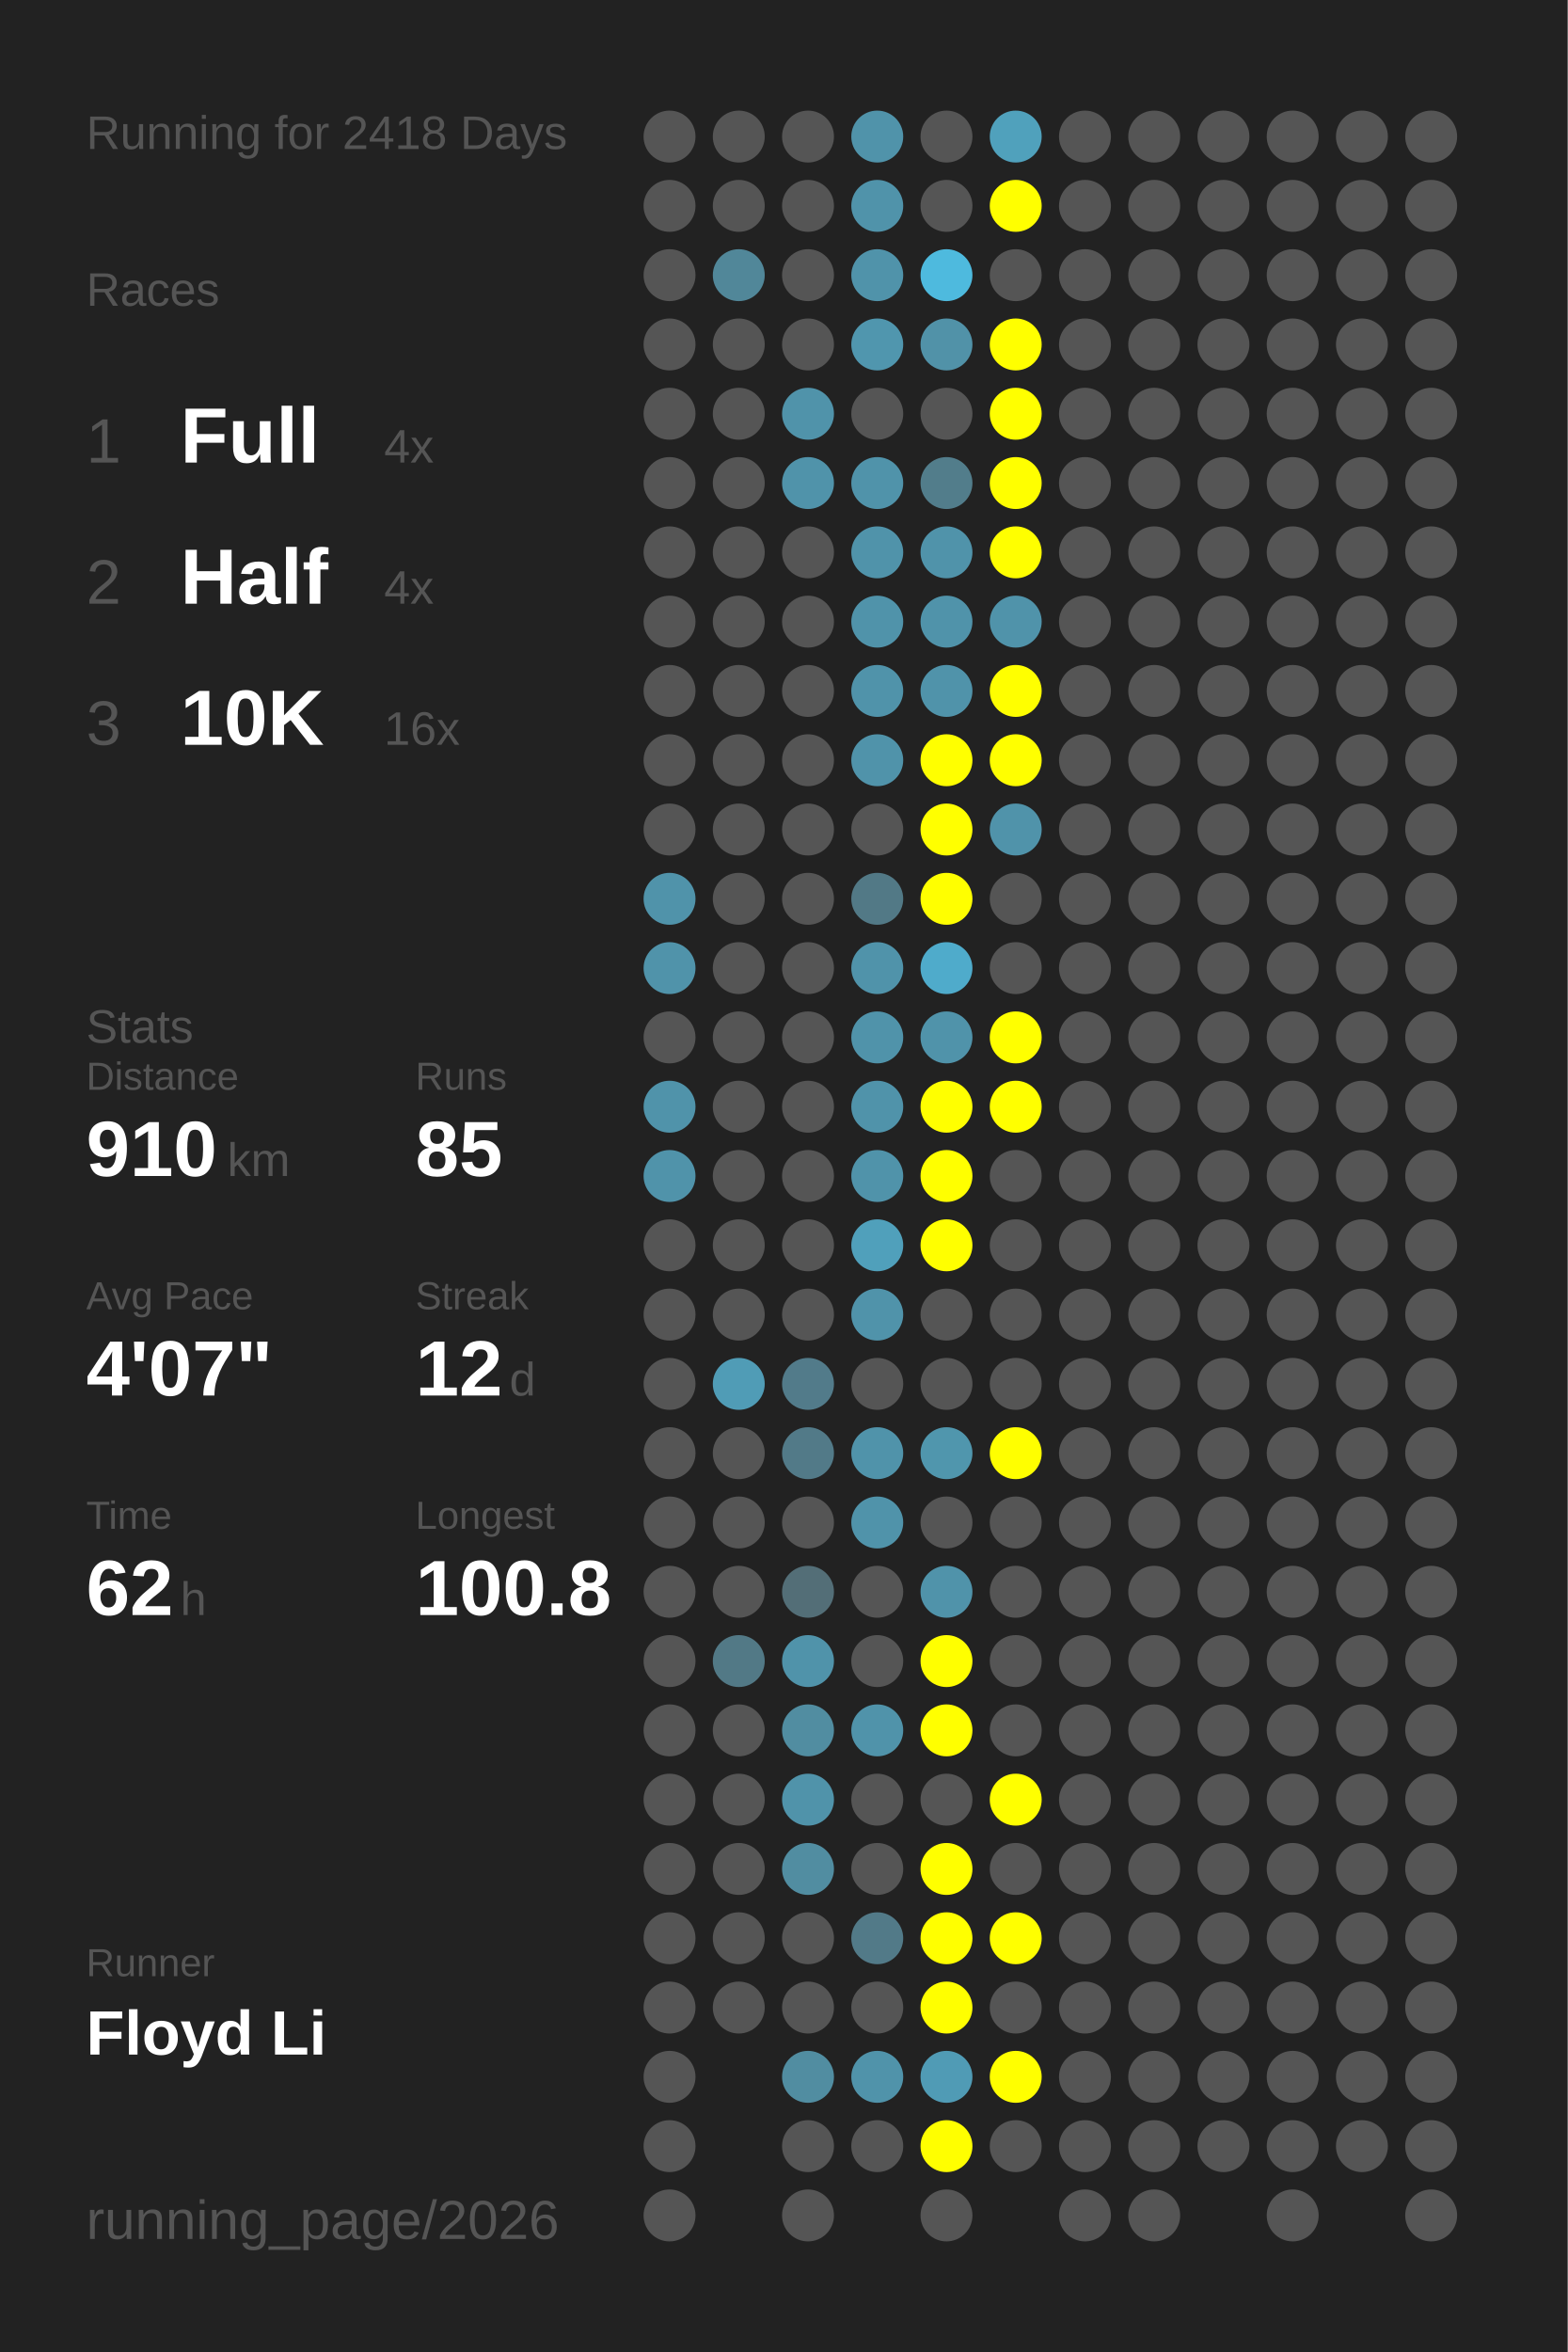
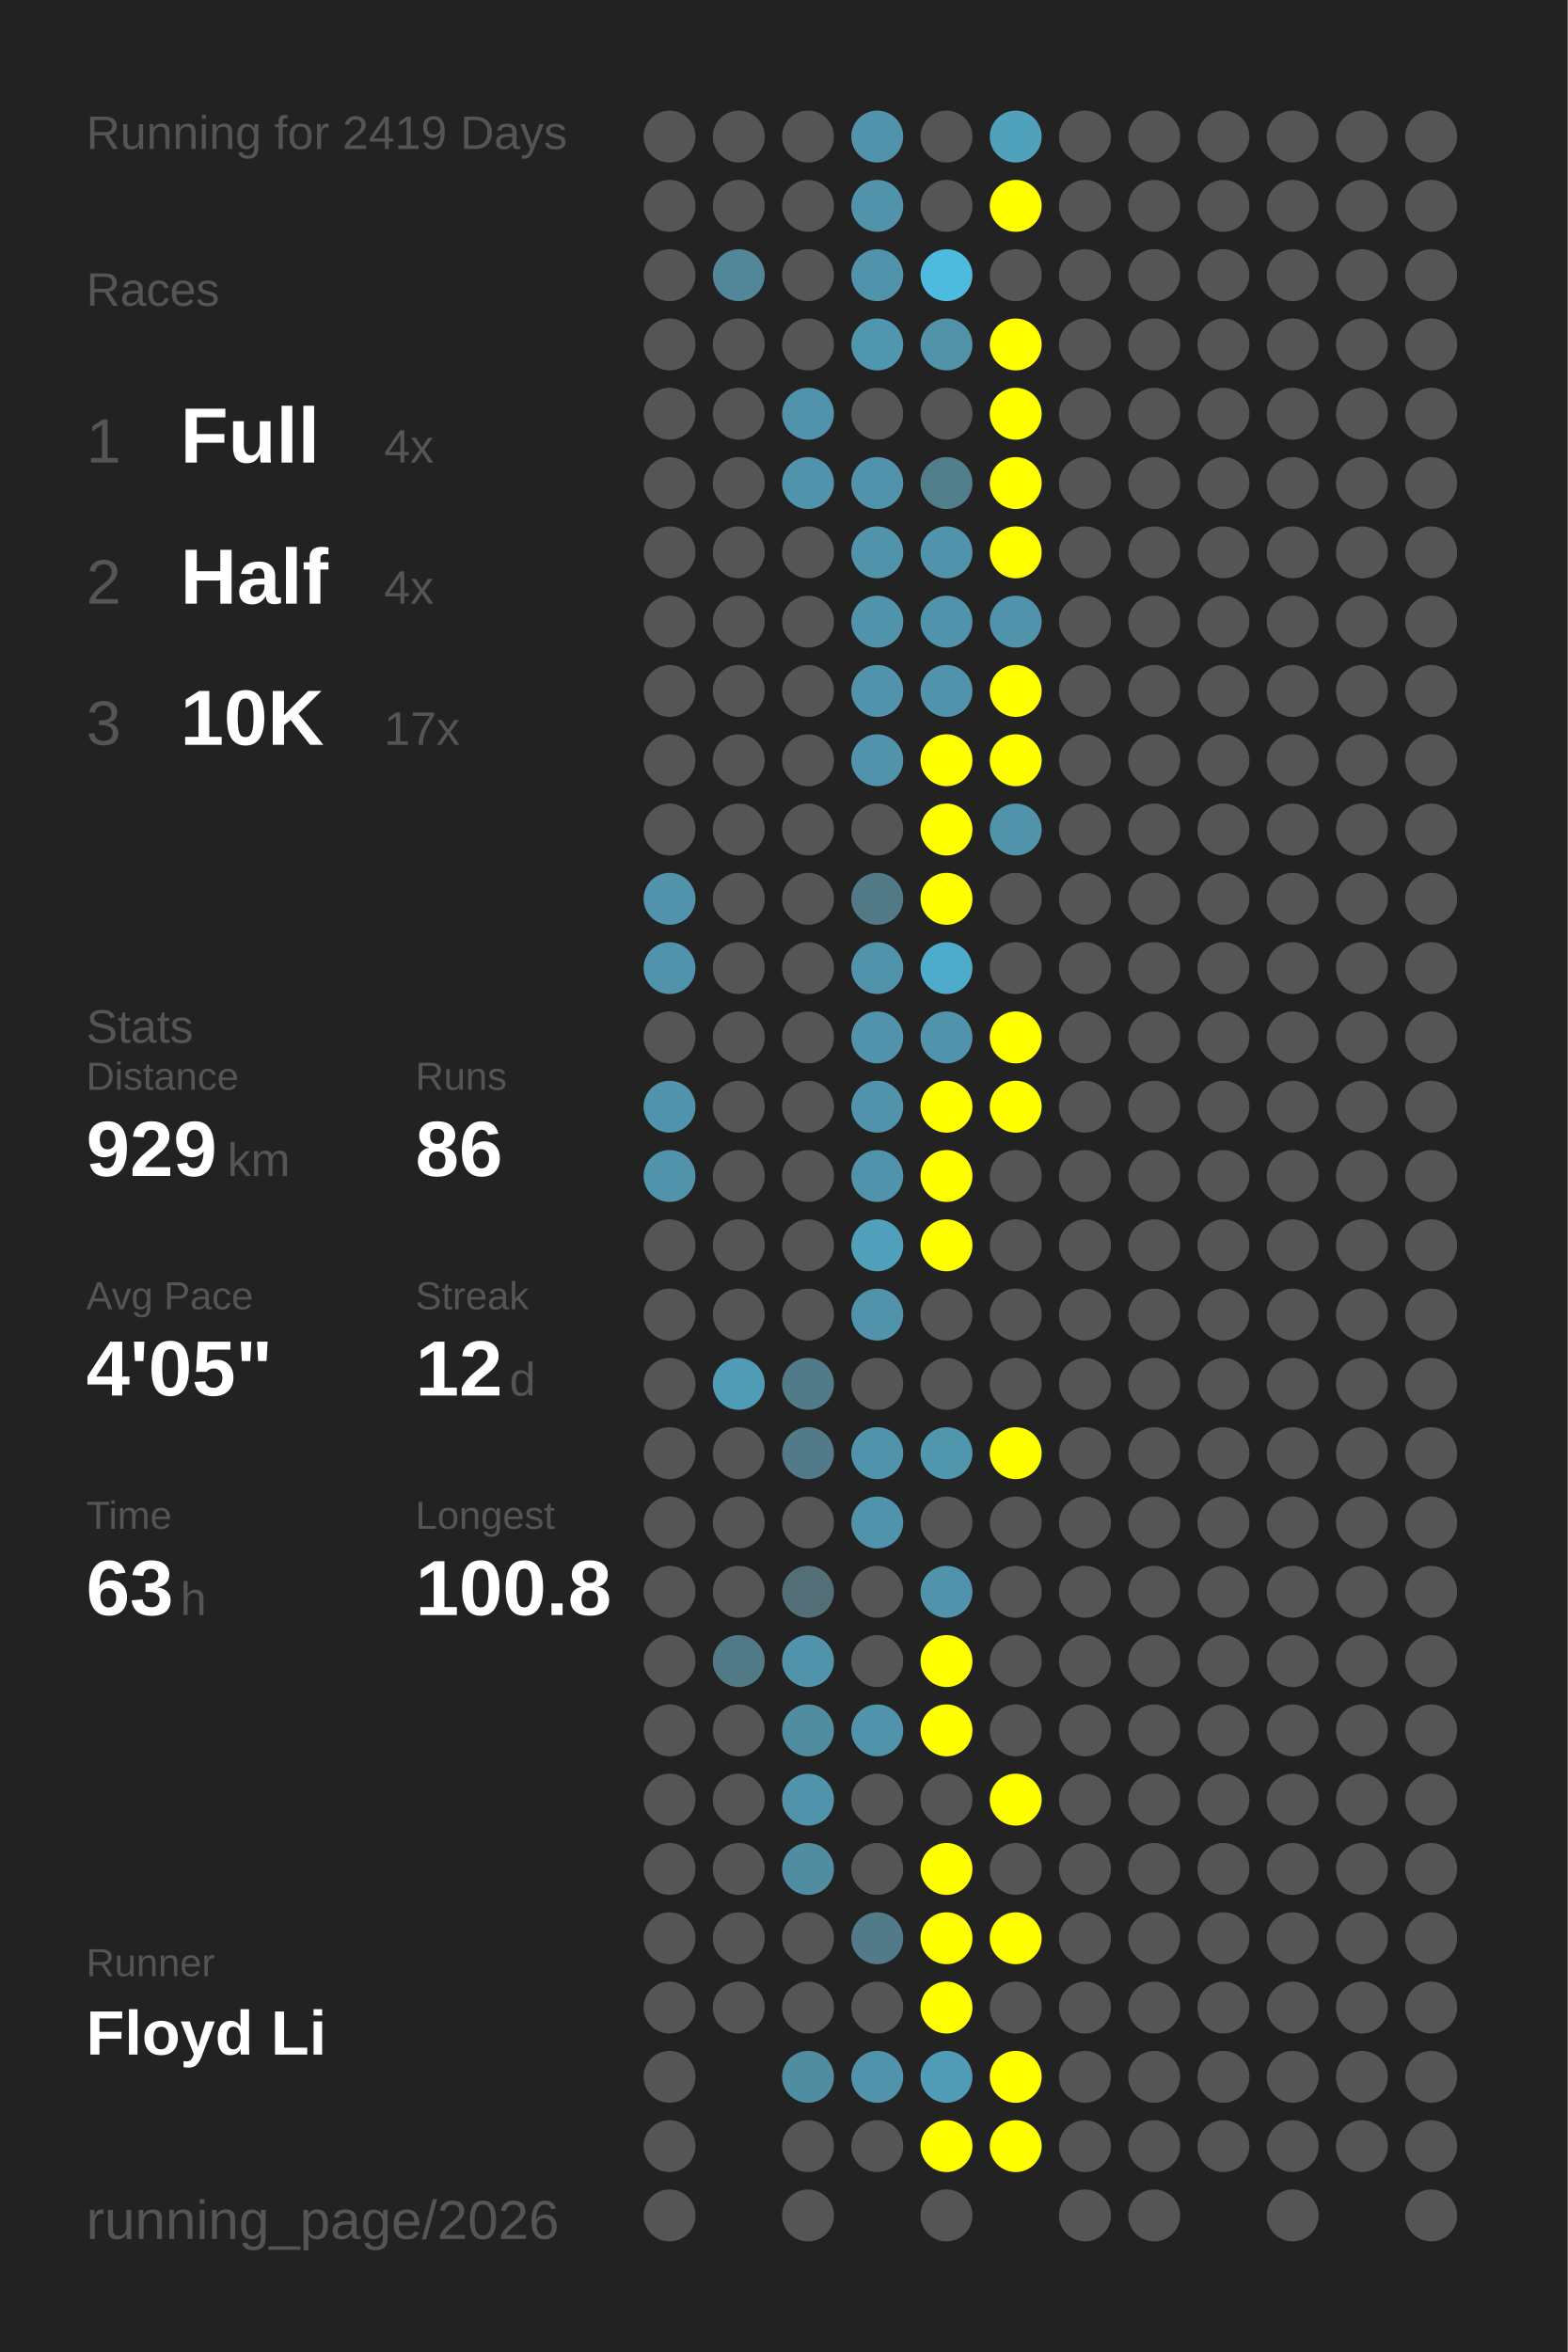
<svg xmlns="http://www.w3.org/2000/svg" baseProfile="full" height="300mm" version="1.1" viewBox="0,0,200,300" width="200mm">
  <defs />
  <rect fill="#222222" height="300" width="200" x="0" y="0" />
-   <text fill="#555555" style="font-size:6px; font-family:Arial;" x="11" y="19">Running for 2418 Days</text>
+   <text fill="#555555" style="font-size:6px; font-family:Arial;" x="11" y="19">Running for 2419 Days</text>
  <text fill="#555555" style="font-size:6px; font-family:Arial;" x="11" y="39">Races</text>
  <text fill="#555555" style="font-size:8px; font-family:Arial;" x="11" y="59">1</text>
  <text fill="#FFFFFF" style="font-size:10px; font-family:Arial; font-weight:bold;" x="23" y="59">Full</text>
  <text fill="#555555" style="font-size:6px; font-family:Arial;" x="49" y="59">4x</text>
  <text fill="#555555" style="font-size:8px; font-family:Arial;" x="11" y="77">2</text>
  <text fill="#FFFFFF" style="font-size:10px; font-family:Arial; font-weight:bold;" x="23" y="77">Half</text>
  <text fill="#555555" style="font-size:6px; font-family:Arial;" x="49" y="77">4x</text>
  <text fill="#555555" style="font-size:8px; font-family:Arial;" x="11" y="95">3</text>
  <text fill="#FFFFFF" style="font-size:10px; font-family:Arial; font-weight:bold;" x="23" y="95">10K</text>
-   <text fill="#555555" style="font-size:6px; font-family:Arial;" x="49" y="95">16x</text>
+   <text fill="#555555" style="font-size:6px; font-family:Arial;" x="49" y="95">17x</text>
  <text fill="#555555" style="font-size:6px; font-family:Arial;" x="11" y="133">Stats</text>
  <text fill="#555555" style="font-size:5px; font-family:Arial;" x="11" y="139">Distance</text>
-   <text fill="#FFFFFF" style="font-size:10px; font-family:Arial; font-weight:bold;" x="11" y="150">910</text>
+   <text fill="#FFFFFF" style="font-size:10px; font-family:Arial; font-weight:bold;" x="11" y="150">929</text>
  <text fill="#555555" style="font-size:6px; font-family:Arial;" x="29" y="150">km</text>
  <text fill="#555555" style="font-size:5px; font-family:Arial;" x="53" y="139">Runs</text>
-   <text fill="#FFFFFF" style="font-size:10px; font-family:Arial; font-weight:bold;" x="53" y="150">85</text>
+   <text fill="#FFFFFF" style="font-size:10px; font-family:Arial; font-weight:bold;" x="53" y="150">86</text>
  <text fill="#555555" style="font-size:5px; font-family:Arial;" x="11" y="167">Avg Pace</text>
-   <text fill="#FFFFFF" style="font-size:10px; font-family:Arial; font-weight:bold;" x="11" y="178">4'07"</text>
+   <text fill="#FFFFFF" style="font-size:10px; font-family:Arial; font-weight:bold;" x="11" y="178">4'05"</text>
  <text fill="#555555" style="font-size:5px; font-family:Arial;" x="53" y="167">Streak</text>
  <text fill="#FFFFFF" style="font-size:10px; font-family:Arial; font-weight:bold;" x="53" y="178">12</text>
  <text fill="#555555" style="font-size:6px; font-family:Arial;" x="65" y="178">d</text>
  <text fill="#555555" style="font-size:5px; font-family:Arial;" x="11" y="195">Time</text>
-   <text fill="#FFFFFF" style="font-size:10px; font-family:Arial; font-weight:bold;" x="11" y="206">62</text>
+   <text fill="#FFFFFF" style="font-size:10px; font-family:Arial; font-weight:bold;" x="11" y="206">63</text>
  <text fill="#555555" style="font-size:6px; font-family:Arial;" x="23" y="206">h</text>
  <text fill="#555555" style="font-size:5px; font-family:Arial;" x="53" y="195">Longest</text>
  <text fill="#FFFFFF" style="font-size:10px; font-family:Arial; font-weight:bold;" x="53" y="206">100.8</text>
  <text fill="#555555" style="font-size:5px; font-family:Arial;" x="11" y="252.065">Runner</text>
  <text fill="#FFFFFF" style="font-size:8px; font-family:Arial; font-weight:bold;" x="11" y="262.065">Floyd Li</text>
  <text fill="#555555" style="font-size:7px; font-family:Arial;" x="11" y="285.581">running_page/2026</text>
  <circle cx="85.417" cy="17.419" fill="#555555" r="3.312" />
  <circle cx="85.417" cy="26.258" fill="#555555" r="3.312" />
  <circle cx="85.417" cy="35.097" fill="#555555" r="3.312" />
  <circle cx="85.417" cy="43.935" fill="#555555" r="3.312" />
  <circle cx="85.417" cy="52.774" fill="#555555" r="3.312" />
  <circle cx="85.417" cy="61.613" fill="#555555" r="3.312" />
  <circle cx="85.417" cy="70.452" fill="#555555" r="3.312" />
  <circle cx="85.417" cy="79.29" fill="#555555" r="3.312" />
  <circle cx="85.417" cy="88.129" fill="#555555" r="3.312" />
  <circle cx="85.417" cy="96.968" fill="#555555" r="3.312" />
  <circle cx="85.417" cy="105.806" fill="#555555" r="3.312" />
  <circle cx="85.417" cy="114.645" fill="#5093aa" r="3.312" />
  <circle cx="85.417" cy="123.484" fill="#5093aa" r="3.312" />
  <circle cx="85.417" cy="132.323" fill="#555555" r="3.312" />
  <circle cx="85.417" cy="141.161" fill="#5093aa" r="3.312" />
  <circle cx="85.417" cy="150" fill="#5093aa" r="3.312" />
  <circle cx="85.417" cy="158.839" fill="#555555" r="3.312" />
  <circle cx="85.417" cy="167.677" fill="#555555" r="3.312" />
  <circle cx="85.417" cy="176.516" fill="#555555" r="3.312" />
  <circle cx="85.417" cy="185.355" fill="#555555" r="3.312" />
  <circle cx="85.417" cy="194.194" fill="#555555" r="3.312" />
  <circle cx="85.417" cy="203.032" fill="#555555" r="3.312" />
  <circle cx="85.417" cy="211.871" fill="#555555" r="3.312" />
  <circle cx="85.417" cy="220.71" fill="#555555" r="3.312" />
  <circle cx="85.417" cy="229.548" fill="#555555" r="3.312" />
  <circle cx="85.417" cy="238.387" fill="#555555" r="3.312" />
  <circle cx="85.417" cy="247.226" fill="#555555" r="3.312" />
  <circle cx="85.417" cy="256.065" fill="#555555" r="3.312" />
  <circle cx="85.417" cy="264.903" fill="#555555" r="3.312" />
  <circle cx="85.417" cy="273.742" fill="#555555" r="3.312" />
  <circle cx="85.417" cy="282.581" fill="#555555" r="3.312" />
  <circle cx="94.25" cy="17.419" fill="#555555" r="3.312" />
  <circle cx="94.25" cy="26.258" fill="#555555" r="3.312" />
  <circle cx="94.25" cy="35.097" fill="#518799" r="3.312" />
  <circle cx="94.25" cy="43.935" fill="#555555" r="3.312" />
  <circle cx="94.25" cy="52.774" fill="#555555" r="3.312" />
  <circle cx="94.25" cy="61.613" fill="#555555" r="3.312" />
  <circle cx="94.25" cy="70.452" fill="#555555" r="3.312" />
  <circle cx="94.25" cy="79.29" fill="#555555" r="3.312" />
  <circle cx="94.25" cy="88.129" fill="#555555" r="3.312" />
  <circle cx="94.25" cy="96.968" fill="#555555" r="3.312" />
  <circle cx="94.25" cy="105.806" fill="#555555" r="3.312" />
  <circle cx="94.25" cy="114.645" fill="#555555" r="3.312" />
  <circle cx="94.25" cy="123.484" fill="#555555" r="3.312" />
  <circle cx="94.25" cy="132.323" fill="#555555" r="3.312" />
  <circle cx="94.25" cy="141.161" fill="#555555" r="3.312" />
  <circle cx="94.25" cy="150" fill="#555555" r="3.312" />
  <circle cx="94.25" cy="158.839" fill="#555555" r="3.312" />
  <circle cx="94.25" cy="167.677" fill="#555555" r="3.312" />
  <circle cx="94.25" cy="176.516" fill="#509cb6" r="3.312" />
  <circle cx="94.25" cy="185.355" fill="#555555" r="3.312" />
  <circle cx="94.25" cy="194.194" fill="#555555" r="3.312" />
  <circle cx="94.25" cy="203.032" fill="#555555" r="3.312" />
  <circle cx="94.25" cy="211.871" fill="#527986" r="3.312" />
  <circle cx="94.25" cy="220.71" fill="#555555" r="3.312" />
  <circle cx="94.25" cy="229.548" fill="#555555" r="3.312" />
  <circle cx="94.25" cy="238.387" fill="#555555" r="3.312" />
  <circle cx="94.25" cy="247.226" fill="#555555" r="3.312" />
  <circle cx="94.25" cy="256.065" fill="#555555" r="3.312" />
  <circle cx="103.083" cy="17.419" fill="#555555" r="3.312" />
  <circle cx="103.083" cy="26.258" fill="#555555" r="3.312" />
  <circle cx="103.083" cy="35.097" fill="#555555" r="3.312" />
  <circle cx="103.083" cy="43.935" fill="#555555" r="3.312" />
  <circle cx="103.083" cy="52.774" fill="#5093aa" r="3.312" />
  <circle cx="103.083" cy="61.613" fill="#5093aa" r="3.312" />
  <circle cx="103.083" cy="70.452" fill="#555555" r="3.312" />
  <circle cx="103.083" cy="79.29" fill="#555555" r="3.312" />
  <circle cx="103.083" cy="88.129" fill="#555555" r="3.312" />
  <circle cx="103.083" cy="96.968" fill="#555555" r="3.312" />
  <circle cx="103.083" cy="105.806" fill="#555555" r="3.312" />
  <circle cx="103.083" cy="114.645" fill="#555555" r="3.312" />
  <circle cx="103.083" cy="123.484" fill="#555555" r="3.312" />
  <circle cx="103.083" cy="132.323" fill="#555555" r="3.312" />
  <circle cx="103.083" cy="141.161" fill="#555555" r="3.312" />
  <circle cx="103.083" cy="150" fill="#555555" r="3.312" />
  <circle cx="103.083" cy="158.839" fill="#555555" r="3.312" />
  <circle cx="103.083" cy="167.677" fill="#555555" r="3.312" />
  <circle cx="103.083" cy="176.516" fill="#527b8a" r="3.312" />
  <circle cx="103.083" cy="185.355" fill="#527a88" r="3.312" />
  <circle cx="103.083" cy="194.194" fill="#555555" r="3.312" />
  <circle cx="103.083" cy="203.032" fill="#536e77" r="3.312" />
  <circle cx="103.083" cy="211.871" fill="#5093aa" r="3.312" />
  <circle cx="103.083" cy="220.71" fill="#518da1" r="3.312" />
  <circle cx="103.083" cy="229.548" fill="#5093aa" r="3.312" />
  <circle cx="103.083" cy="238.387" fill="#518da1" r="3.312" />
  <circle cx="103.083" cy="247.226" fill="#555555" r="3.312" />
  <circle cx="103.083" cy="256.065" fill="#555555" r="3.312" />
  <circle cx="103.083" cy="264.903" fill="#518da1" r="3.312" />
  <circle cx="103.083" cy="273.742" fill="#555555" r="3.312" />
  <circle cx="103.083" cy="282.581" fill="#555555" r="3.312" />
  <circle cx="111.917" cy="17.419" fill="#5093aa" r="3.312" />
  <circle cx="111.917" cy="26.258" fill="#5093aa" r="3.312" />
  <circle cx="111.917" cy="35.097" fill="#5093aa" r="3.312" />
  <circle cx="111.917" cy="43.935" fill="#5096ae" r="3.312" />
  <circle cx="111.917" cy="52.774" fill="#555555" r="3.312" />
  <circle cx="111.917" cy="61.613" fill="#5093aa" r="3.312" />
  <circle cx="111.917" cy="70.452" fill="#5093aa" r="3.312" />
  <circle cx="111.917" cy="79.29" fill="#5093aa" r="3.312" />
  <circle cx="111.917" cy="88.129" fill="#5093aa" r="3.312" />
  <circle cx="111.917" cy="96.968" fill="#5093aa" r="3.312" />
  <circle cx="111.917" cy="105.806" fill="#555555" r="3.312" />
  <circle cx="111.917" cy="114.645" fill="#527986" r="3.312" />
  <circle cx="111.917" cy="123.484" fill="#5093aa" r="3.312" />
  <circle cx="111.917" cy="132.323" fill="#5093aa" r="3.312" />
  <circle cx="111.917" cy="141.161" fill="#5093aa" r="3.312" />
  <circle cx="111.917" cy="150" fill="#5093aa" r="3.312" />
  <circle cx="111.917" cy="158.839" fill="#50a0bb" r="3.312" />
  <circle cx="111.917" cy="167.677" fill="#5093aa" r="3.312" />
  <circle cx="111.917" cy="176.516" fill="#555555" r="3.312" />
  <circle cx="111.917" cy="185.355" fill="#5093aa" r="3.312" />
  <circle cx="111.917" cy="194.194" fill="#5093aa" r="3.312" />
  <circle cx="111.917" cy="203.032" fill="#555555" r="3.312" />
  <circle cx="111.917" cy="211.871" fill="#555555" r="3.312" />
  <circle cx="111.917" cy="220.71" fill="#5093aa" r="3.312" />
  <circle cx="111.917" cy="229.548" fill="#555555" r="3.312" />
  <circle cx="111.917" cy="238.387" fill="#555555" r="3.312" />
  <circle cx="111.917" cy="247.226" fill="#527a88" r="3.312" />
  <circle cx="111.917" cy="256.065" fill="#555555" r="3.312" />
  <circle cx="111.917" cy="264.903" fill="#5093aa" r="3.312" />
  <circle cx="111.917" cy="273.742" fill="#555555" r="3.312" />
  <circle cx="120.75" cy="17.419" fill="#555555" r="3.312" />
  <circle cx="120.75" cy="26.258" fill="#555555" r="3.312" />
  <circle cx="120.75" cy="35.097" fill="#4ebade" r="3.312" />
  <circle cx="120.75" cy="43.935" fill="#5192a8" r="3.312" />
  <circle cx="120.75" cy="52.774" fill="#555555" r="3.312" />
  <circle cx="120.75" cy="61.613" fill="#527d8b" r="3.312" />
  <circle cx="120.75" cy="70.452" fill="#5093aa" r="3.312" />
  <circle cx="120.75" cy="79.29" fill="#5093aa" r="3.312" />
  <circle cx="120.75" cy="88.129" fill="#5093aa" r="3.312" />
  <circle cx="120.75" cy="96.968" fill="#FFFF00" r="3.312" />
  <circle cx="120.75" cy="105.806" fill="#FFFF00" r="3.312" />
  <circle cx="120.75" cy="114.645" fill="#FFFF00" r="3.312" />
  <circle cx="120.75" cy="123.484" fill="#4fabcb" r="3.312" />
  <circle cx="120.75" cy="132.323" fill="#5093aa" r="3.312" />
  <circle cx="120.75" cy="141.161" fill="#FFFF00" r="3.312" />
  <circle cx="120.75" cy="150" fill="#FFFF00" r="3.312" />
  <circle cx="120.75" cy="158.839" fill="#FFFF00" r="3.312" />
  <circle cx="120.75" cy="167.677" fill="#555555" r="3.312" />
  <circle cx="120.75" cy="176.516" fill="#555555" r="3.312" />
  <circle cx="120.75" cy="185.355" fill="#5096ad" r="3.312" />
  <circle cx="120.75" cy="194.194" fill="#555555" r="3.312" />
  <circle cx="120.75" cy="203.032" fill="#5093aa" r="3.312" />
  <circle cx="120.75" cy="211.871" fill="#FFFF00" r="3.312" />
  <circle cx="120.75" cy="220.71" fill="#FFFF00" r="3.312" />
  <circle cx="120.75" cy="229.548" fill="#555555" r="3.312" />
  <circle cx="120.75" cy="238.387" fill="#FFFF00" r="3.312" />
  <circle cx="120.75" cy="247.226" fill="#FFFF00" r="3.312" />
  <circle cx="120.75" cy="256.065" fill="#FFFF00" r="3.312" />
  <circle cx="120.75" cy="264.903" fill="#509bb5" r="3.312" />
  <circle cx="120.75" cy="273.742" fill="#FFFF00" r="3.312" />
  <circle cx="120.75" cy="282.581" fill="#555555" r="3.312" />
  <circle cx="129.583" cy="17.419" fill="#50a1bc" r="3.312" />
  <circle cx="129.583" cy="26.258" fill="#FFFF00" r="3.312" />
  <circle cx="129.583" cy="35.097" fill="#555555" r="3.312" />
  <circle cx="129.583" cy="43.935" fill="#FFFF00" r="3.312" />
  <circle cx="129.583" cy="52.774" fill="#FFFF00" r="3.312" />
  <circle cx="129.583" cy="61.613" fill="#FFFF00" r="3.312" />
  <circle cx="129.583" cy="70.452" fill="#FFFF00" r="3.312" />
  <circle cx="129.583" cy="79.29" fill="#5093aa" r="3.312" />
  <circle cx="129.583" cy="88.129" fill="#FFFF00" r="3.312" />
  <circle cx="129.583" cy="96.968" fill="#FFFF00" r="3.312" />
  <circle cx="129.583" cy="105.806" fill="#5093aa" r="3.312" />
  <circle cx="129.583" cy="114.645" fill="#555555" r="3.312" />
  <circle cx="129.583" cy="123.484" fill="#555555" r="3.312" />
  <circle cx="129.583" cy="132.323" fill="#FFFF00" r="3.312" />
  <circle cx="129.583" cy="141.161" fill="#FFFF00" r="3.312" />
  <circle cx="129.583" cy="150" fill="#555555" r="3.312" />
  <circle cx="129.583" cy="158.839" fill="#555555" r="3.312" />
  <circle cx="129.583" cy="167.677" fill="#555555" r="3.312" />
  <circle cx="129.583" cy="176.516" fill="#555555" r="3.312" />
  <circle cx="129.583" cy="185.355" fill="#FFFF00" r="3.312" />
  <circle cx="129.583" cy="194.194" fill="#555555" r="3.312" />
  <circle cx="129.583" cy="203.032" fill="#555555" r="3.312" />
  <circle cx="129.583" cy="211.871" fill="#555555" r="3.312" />
  <circle cx="129.583" cy="220.71" fill="#555555" r="3.312" />
  <circle cx="129.583" cy="229.548" fill="#FFFF00" r="3.312" />
  <circle cx="129.583" cy="238.387" fill="#555555" r="3.312" />
  <circle cx="129.583" cy="247.226" fill="#FFFF00" r="3.312" />
  <circle cx="129.583" cy="256.065" fill="#555555" r="3.312" />
  <circle cx="129.583" cy="264.903" fill="#FFFF00" r="3.312" />
-   <circle cx="129.583" cy="273.742" fill="#555555" r="3.312" />
+   <circle cx="129.583" cy="273.742" fill="#FFFF00" r="3.312" />
  <circle cx="138.417" cy="17.419" fill="#555555" r="3.312" />
  <circle cx="138.417" cy="26.258" fill="#555555" r="3.312" />
  <circle cx="138.417" cy="35.097" fill="#555555" r="3.312" />
  <circle cx="138.417" cy="43.935" fill="#555555" r="3.312" />
  <circle cx="138.417" cy="52.774" fill="#555555" r="3.312" />
  <circle cx="138.417" cy="61.613" fill="#555555" r="3.312" />
  <circle cx="138.417" cy="70.452" fill="#555555" r="3.312" />
  <circle cx="138.417" cy="79.29" fill="#555555" r="3.312" />
  <circle cx="138.417" cy="88.129" fill="#555555" r="3.312" />
  <circle cx="138.417" cy="96.968" fill="#555555" r="3.312" />
  <circle cx="138.417" cy="105.806" fill="#555555" r="3.312" />
  <circle cx="138.417" cy="114.645" fill="#555555" r="3.312" />
  <circle cx="138.417" cy="123.484" fill="#555555" r="3.312" />
  <circle cx="138.417" cy="132.323" fill="#555555" r="3.312" />
  <circle cx="138.417" cy="141.161" fill="#555555" r="3.312" />
  <circle cx="138.417" cy="150" fill="#555555" r="3.312" />
  <circle cx="138.417" cy="158.839" fill="#555555" r="3.312" />
  <circle cx="138.417" cy="167.677" fill="#555555" r="3.312" />
  <circle cx="138.417" cy="176.516" fill="#555555" r="3.312" />
  <circle cx="138.417" cy="185.355" fill="#555555" r="3.312" />
  <circle cx="138.417" cy="194.194" fill="#555555" r="3.312" />
  <circle cx="138.417" cy="203.032" fill="#555555" r="3.312" />
  <circle cx="138.417" cy="211.871" fill="#555555" r="3.312" />
  <circle cx="138.417" cy="220.71" fill="#555555" r="3.312" />
  <circle cx="138.417" cy="229.548" fill="#555555" r="3.312" />
  <circle cx="138.417" cy="238.387" fill="#555555" r="3.312" />
  <circle cx="138.417" cy="247.226" fill="#555555" r="3.312" />
  <circle cx="138.417" cy="256.065" fill="#555555" r="3.312" />
  <circle cx="138.417" cy="264.903" fill="#555555" r="3.312" />
  <circle cx="138.417" cy="273.742" fill="#555555" r="3.312" />
  <circle cx="138.417" cy="282.581" fill="#555555" r="3.312" />
  <circle cx="147.25" cy="17.419" fill="#555555" r="3.312" />
  <circle cx="147.25" cy="26.258" fill="#555555" r="3.312" />
  <circle cx="147.25" cy="35.097" fill="#555555" r="3.312" />
  <circle cx="147.25" cy="43.935" fill="#555555" r="3.312" />
  <circle cx="147.25" cy="52.774" fill="#555555" r="3.312" />
  <circle cx="147.25" cy="61.613" fill="#555555" r="3.312" />
  <circle cx="147.25" cy="70.452" fill="#555555" r="3.312" />
  <circle cx="147.25" cy="79.29" fill="#555555" r="3.312" />
  <circle cx="147.25" cy="88.129" fill="#555555" r="3.312" />
  <circle cx="147.25" cy="96.968" fill="#555555" r="3.312" />
  <circle cx="147.25" cy="105.806" fill="#555555" r="3.312" />
  <circle cx="147.25" cy="114.645" fill="#555555" r="3.312" />
  <circle cx="147.25" cy="123.484" fill="#555555" r="3.312" />
  <circle cx="147.25" cy="132.323" fill="#555555" r="3.312" />
  <circle cx="147.25" cy="141.161" fill="#555555" r="3.312" />
  <circle cx="147.25" cy="150" fill="#555555" r="3.312" />
  <circle cx="147.25" cy="158.839" fill="#555555" r="3.312" />
  <circle cx="147.25" cy="167.677" fill="#555555" r="3.312" />
  <circle cx="147.25" cy="176.516" fill="#555555" r="3.312" />
  <circle cx="147.25" cy="185.355" fill="#555555" r="3.312" />
  <circle cx="147.25" cy="194.194" fill="#555555" r="3.312" />
  <circle cx="147.25" cy="203.032" fill="#555555" r="3.312" />
  <circle cx="147.25" cy="211.871" fill="#555555" r="3.312" />
  <circle cx="147.25" cy="220.71" fill="#555555" r="3.312" />
  <circle cx="147.25" cy="229.548" fill="#555555" r="3.312" />
  <circle cx="147.25" cy="238.387" fill="#555555" r="3.312" />
  <circle cx="147.25" cy="247.226" fill="#555555" r="3.312" />
  <circle cx="147.25" cy="256.065" fill="#555555" r="3.312" />
  <circle cx="147.25" cy="264.903" fill="#555555" r="3.312" />
  <circle cx="147.25" cy="273.742" fill="#555555" r="3.312" />
  <circle cx="147.25" cy="282.581" fill="#555555" r="3.312" />
  <circle cx="156.083" cy="17.419" fill="#555555" r="3.312" />
  <circle cx="156.083" cy="26.258" fill="#555555" r="3.312" />
  <circle cx="156.083" cy="35.097" fill="#555555" r="3.312" />
  <circle cx="156.083" cy="43.935" fill="#555555" r="3.312" />
  <circle cx="156.083" cy="52.774" fill="#555555" r="3.312" />
  <circle cx="156.083" cy="61.613" fill="#555555" r="3.312" />
  <circle cx="156.083" cy="70.452" fill="#555555" r="3.312" />
  <circle cx="156.083" cy="79.29" fill="#555555" r="3.312" />
  <circle cx="156.083" cy="88.129" fill="#555555" r="3.312" />
  <circle cx="156.083" cy="96.968" fill="#555555" r="3.312" />
  <circle cx="156.083" cy="105.806" fill="#555555" r="3.312" />
  <circle cx="156.083" cy="114.645" fill="#555555" r="3.312" />
  <circle cx="156.083" cy="123.484" fill="#555555" r="3.312" />
  <circle cx="156.083" cy="132.323" fill="#555555" r="3.312" />
  <circle cx="156.083" cy="141.161" fill="#555555" r="3.312" />
  <circle cx="156.083" cy="150" fill="#555555" r="3.312" />
  <circle cx="156.083" cy="158.839" fill="#555555" r="3.312" />
  <circle cx="156.083" cy="167.677" fill="#555555" r="3.312" />
  <circle cx="156.083" cy="176.516" fill="#555555" r="3.312" />
  <circle cx="156.083" cy="185.355" fill="#555555" r="3.312" />
  <circle cx="156.083" cy="194.194" fill="#555555" r="3.312" />
  <circle cx="156.083" cy="203.032" fill="#555555" r="3.312" />
  <circle cx="156.083" cy="211.871" fill="#555555" r="3.312" />
  <circle cx="156.083" cy="220.71" fill="#555555" r="3.312" />
  <circle cx="156.083" cy="229.548" fill="#555555" r="3.312" />
  <circle cx="156.083" cy="238.387" fill="#555555" r="3.312" />
  <circle cx="156.083" cy="247.226" fill="#555555" r="3.312" />
  <circle cx="156.083" cy="256.065" fill="#555555" r="3.312" />
  <circle cx="156.083" cy="264.903" fill="#555555" r="3.312" />
  <circle cx="156.083" cy="273.742" fill="#555555" r="3.312" />
  <circle cx="164.917" cy="17.419" fill="#555555" r="3.312" />
  <circle cx="164.917" cy="26.258" fill="#555555" r="3.312" />
  <circle cx="164.917" cy="35.097" fill="#555555" r="3.312" />
  <circle cx="164.917" cy="43.935" fill="#555555" r="3.312" />
  <circle cx="164.917" cy="52.774" fill="#555555" r="3.312" />
  <circle cx="164.917" cy="61.613" fill="#555555" r="3.312" />
  <circle cx="164.917" cy="70.452" fill="#555555" r="3.312" />
  <circle cx="164.917" cy="79.29" fill="#555555" r="3.312" />
  <circle cx="164.917" cy="88.129" fill="#555555" r="3.312" />
  <circle cx="164.917" cy="96.968" fill="#555555" r="3.312" />
  <circle cx="164.917" cy="105.806" fill="#555555" r="3.312" />
  <circle cx="164.917" cy="114.645" fill="#555555" r="3.312" />
  <circle cx="164.917" cy="123.484" fill="#555555" r="3.312" />
  <circle cx="164.917" cy="132.323" fill="#555555" r="3.312" />
  <circle cx="164.917" cy="141.161" fill="#555555" r="3.312" />
  <circle cx="164.917" cy="150" fill="#555555" r="3.312" />
  <circle cx="164.917" cy="158.839" fill="#555555" r="3.312" />
  <circle cx="164.917" cy="167.677" fill="#555555" r="3.312" />
  <circle cx="164.917" cy="176.516" fill="#555555" r="3.312" />
  <circle cx="164.917" cy="185.355" fill="#555555" r="3.312" />
  <circle cx="164.917" cy="194.194" fill="#555555" r="3.312" />
  <circle cx="164.917" cy="203.032" fill="#555555" r="3.312" />
  <circle cx="164.917" cy="211.871" fill="#555555" r="3.312" />
  <circle cx="164.917" cy="220.71" fill="#555555" r="3.312" />
  <circle cx="164.917" cy="229.548" fill="#555555" r="3.312" />
  <circle cx="164.917" cy="238.387" fill="#555555" r="3.312" />
  <circle cx="164.917" cy="247.226" fill="#555555" r="3.312" />
  <circle cx="164.917" cy="256.065" fill="#555555" r="3.312" />
  <circle cx="164.917" cy="264.903" fill="#555555" r="3.312" />
  <circle cx="164.917" cy="273.742" fill="#555555" r="3.312" />
  <circle cx="164.917" cy="282.581" fill="#555555" r="3.312" />
  <circle cx="173.75" cy="17.419" fill="#555555" r="3.312" />
  <circle cx="173.75" cy="26.258" fill="#555555" r="3.312" />
  <circle cx="173.75" cy="35.097" fill="#555555" r="3.312" />
  <circle cx="173.75" cy="43.935" fill="#555555" r="3.312" />
  <circle cx="173.75" cy="52.774" fill="#555555" r="3.312" />
  <circle cx="173.75" cy="61.613" fill="#555555" r="3.312" />
  <circle cx="173.75" cy="70.452" fill="#555555" r="3.312" />
  <circle cx="173.75" cy="79.29" fill="#555555" r="3.312" />
  <circle cx="173.75" cy="88.129" fill="#555555" r="3.312" />
  <circle cx="173.75" cy="96.968" fill="#555555" r="3.312" />
  <circle cx="173.75" cy="105.806" fill="#555555" r="3.312" />
  <circle cx="173.75" cy="114.645" fill="#555555" r="3.312" />
  <circle cx="173.75" cy="123.484" fill="#555555" r="3.312" />
  <circle cx="173.75" cy="132.323" fill="#555555" r="3.312" />
  <circle cx="173.75" cy="141.161" fill="#555555" r="3.312" />
  <circle cx="173.75" cy="150" fill="#555555" r="3.312" />
  <circle cx="173.75" cy="158.839" fill="#555555" r="3.312" />
  <circle cx="173.75" cy="167.677" fill="#555555" r="3.312" />
  <circle cx="173.75" cy="176.516" fill="#555555" r="3.312" />
  <circle cx="173.75" cy="185.355" fill="#555555" r="3.312" />
  <circle cx="173.75" cy="194.194" fill="#555555" r="3.312" />
  <circle cx="173.75" cy="203.032" fill="#555555" r="3.312" />
  <circle cx="173.75" cy="211.871" fill="#555555" r="3.312" />
  <circle cx="173.75" cy="220.71" fill="#555555" r="3.312" />
  <circle cx="173.75" cy="229.548" fill="#555555" r="3.312" />
  <circle cx="173.75" cy="238.387" fill="#555555" r="3.312" />
  <circle cx="173.75" cy="247.226" fill="#555555" r="3.312" />
  <circle cx="173.75" cy="256.065" fill="#555555" r="3.312" />
  <circle cx="173.75" cy="264.903" fill="#555555" r="3.312" />
  <circle cx="173.75" cy="273.742" fill="#555555" r="3.312" />
  <circle cx="182.583" cy="17.419" fill="#555555" r="3.312" />
  <circle cx="182.583" cy="26.258" fill="#555555" r="3.312" />
  <circle cx="182.583" cy="35.097" fill="#555555" r="3.312" />
  <circle cx="182.583" cy="43.935" fill="#555555" r="3.312" />
  <circle cx="182.583" cy="52.774" fill="#555555" r="3.312" />
  <circle cx="182.583" cy="61.613" fill="#555555" r="3.312" />
  <circle cx="182.583" cy="70.452" fill="#555555" r="3.312" />
  <circle cx="182.583" cy="79.29" fill="#555555" r="3.312" />
  <circle cx="182.583" cy="88.129" fill="#555555" r="3.312" />
  <circle cx="182.583" cy="96.968" fill="#555555" r="3.312" />
  <circle cx="182.583" cy="105.806" fill="#555555" r="3.312" />
  <circle cx="182.583" cy="114.645" fill="#555555" r="3.312" />
  <circle cx="182.583" cy="123.484" fill="#555555" r="3.312" />
  <circle cx="182.583" cy="132.323" fill="#555555" r="3.312" />
  <circle cx="182.583" cy="141.161" fill="#555555" r="3.312" />
  <circle cx="182.583" cy="150" fill="#555555" r="3.312" />
  <circle cx="182.583" cy="158.839" fill="#555555" r="3.312" />
  <circle cx="182.583" cy="167.677" fill="#555555" r="3.312" />
  <circle cx="182.583" cy="176.516" fill="#555555" r="3.312" />
  <circle cx="182.583" cy="185.355" fill="#555555" r="3.312" />
  <circle cx="182.583" cy="194.194" fill="#555555" r="3.312" />
  <circle cx="182.583" cy="203.032" fill="#555555" r="3.312" />
  <circle cx="182.583" cy="211.871" fill="#555555" r="3.312" />
  <circle cx="182.583" cy="220.71" fill="#555555" r="3.312" />
  <circle cx="182.583" cy="229.548" fill="#555555" r="3.312" />
  <circle cx="182.583" cy="238.387" fill="#555555" r="3.312" />
  <circle cx="182.583" cy="247.226" fill="#555555" r="3.312" />
  <circle cx="182.583" cy="256.065" fill="#555555" r="3.312" />
  <circle cx="182.583" cy="264.903" fill="#555555" r="3.312" />
  <circle cx="182.583" cy="273.742" fill="#555555" r="3.312" />
  <circle cx="182.583" cy="282.581" fill="#555555" r="3.312" />
</svg>
